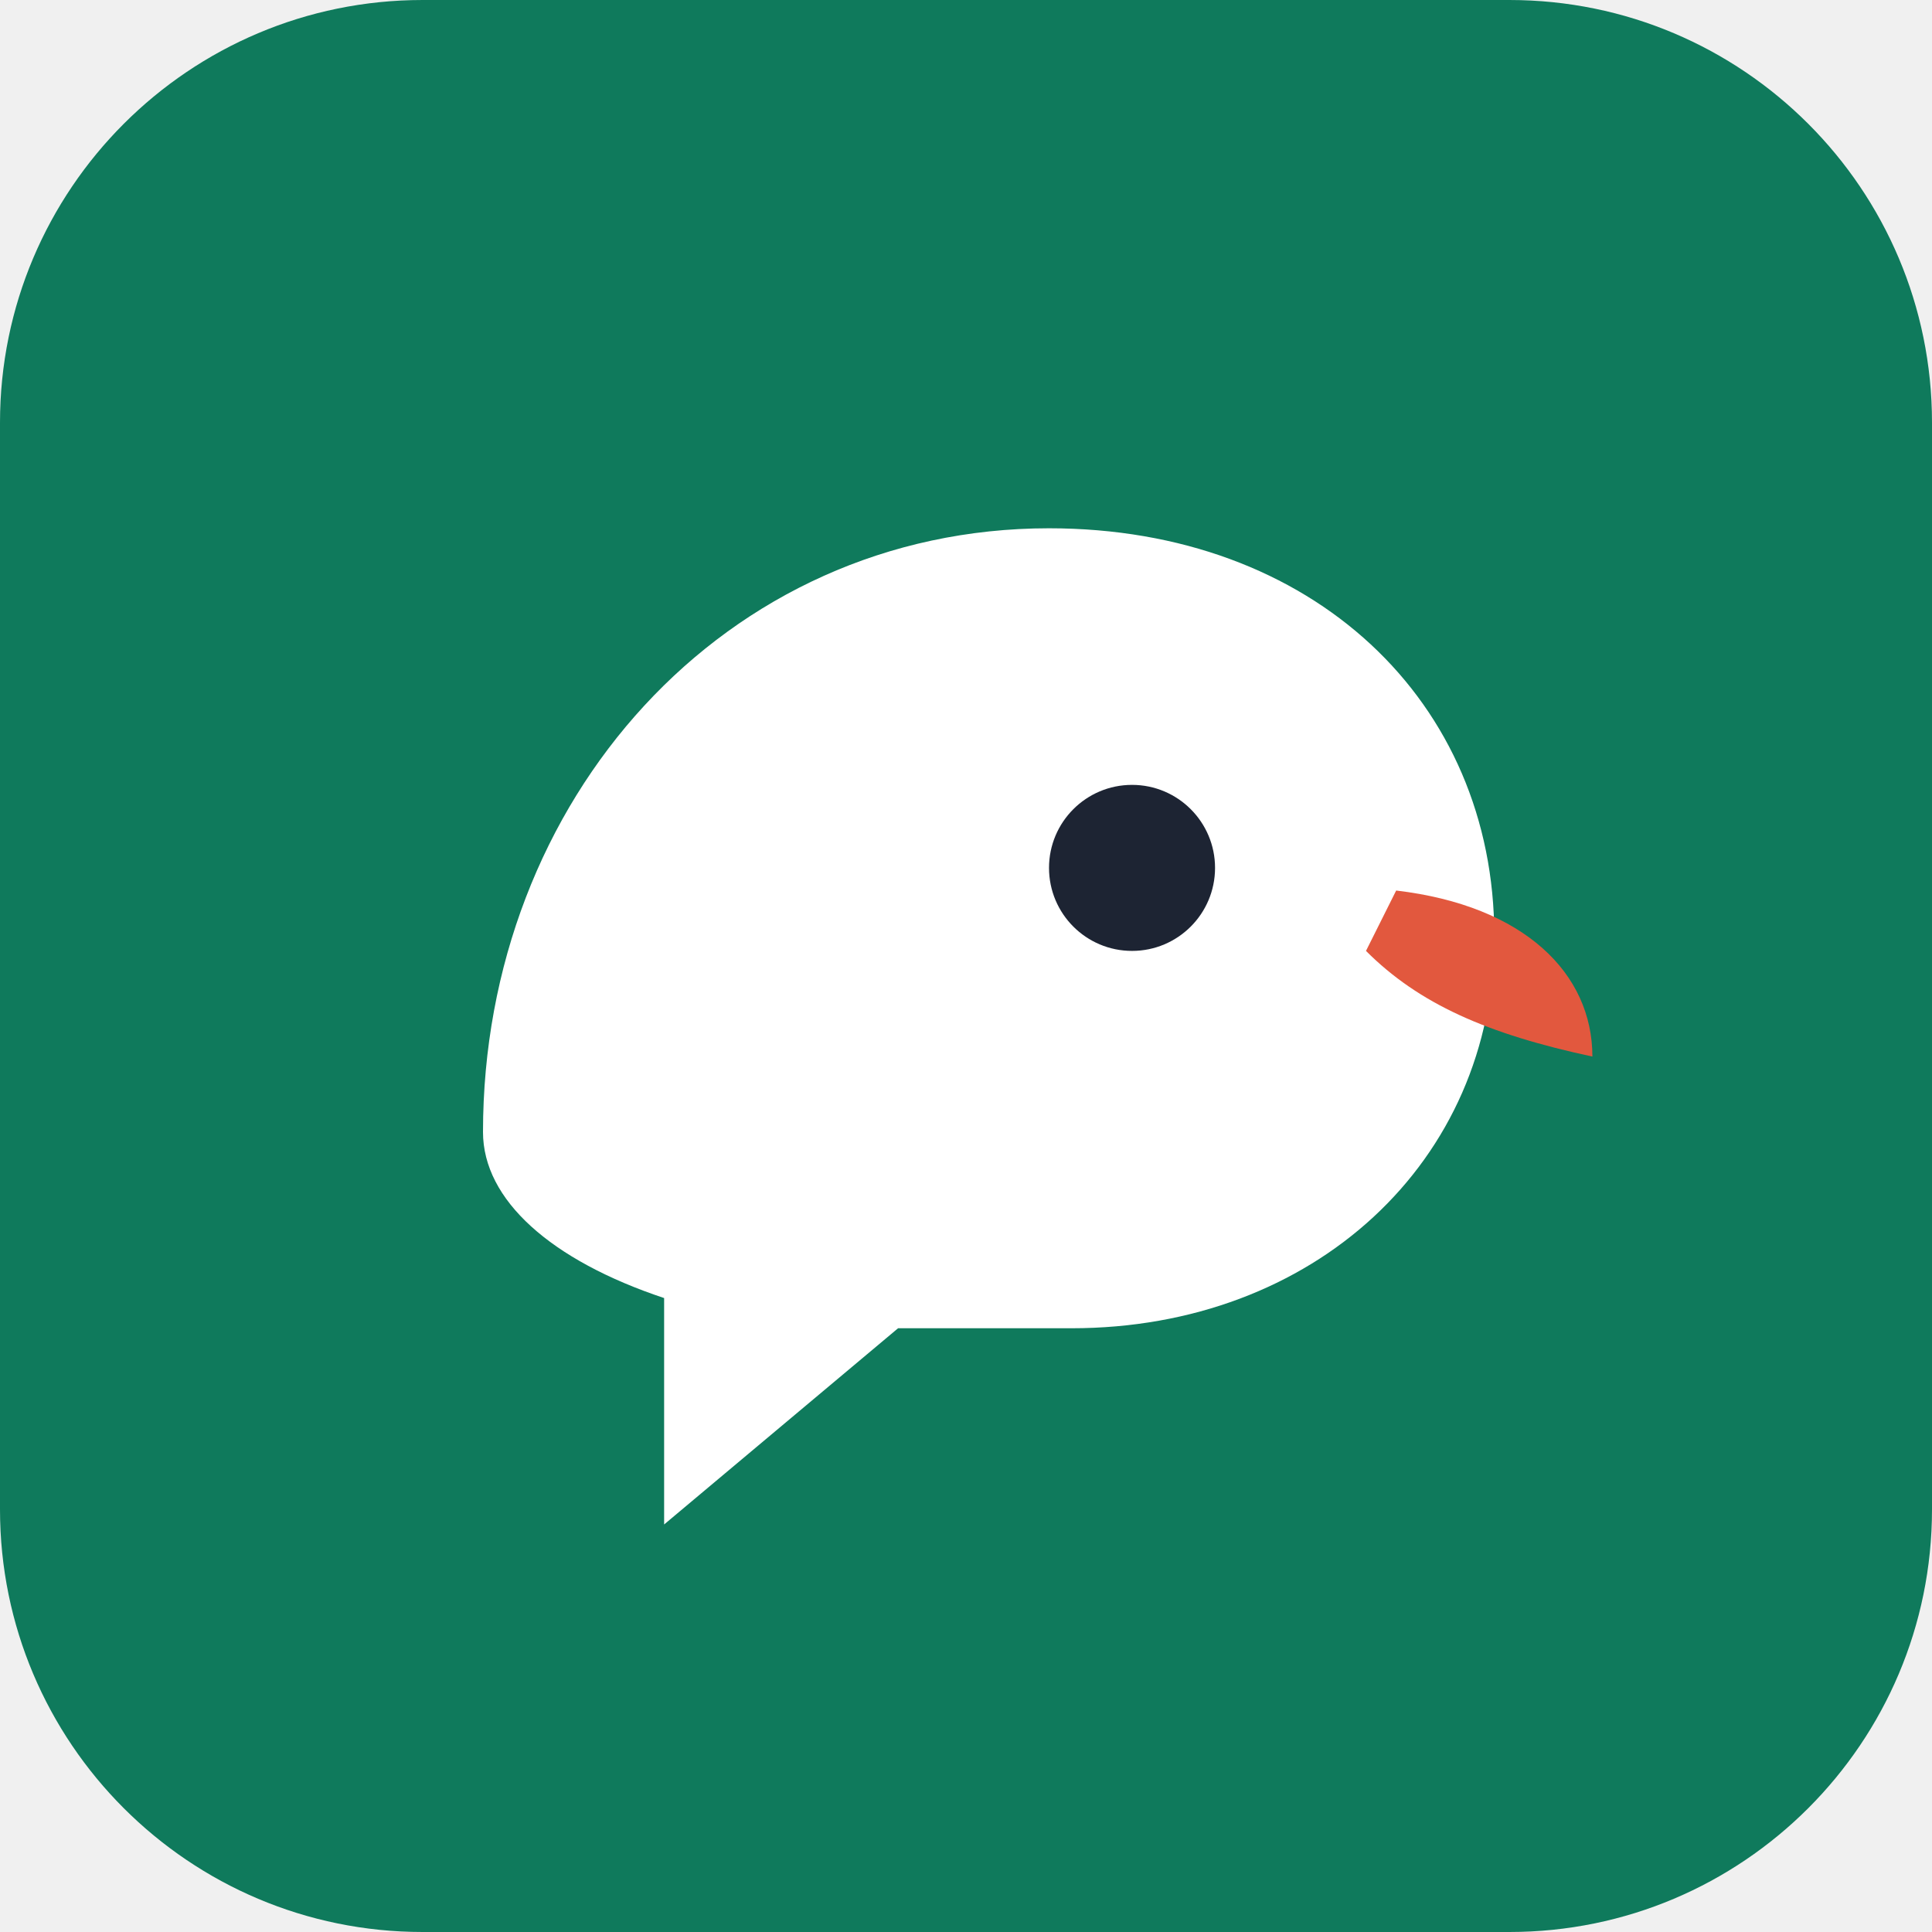
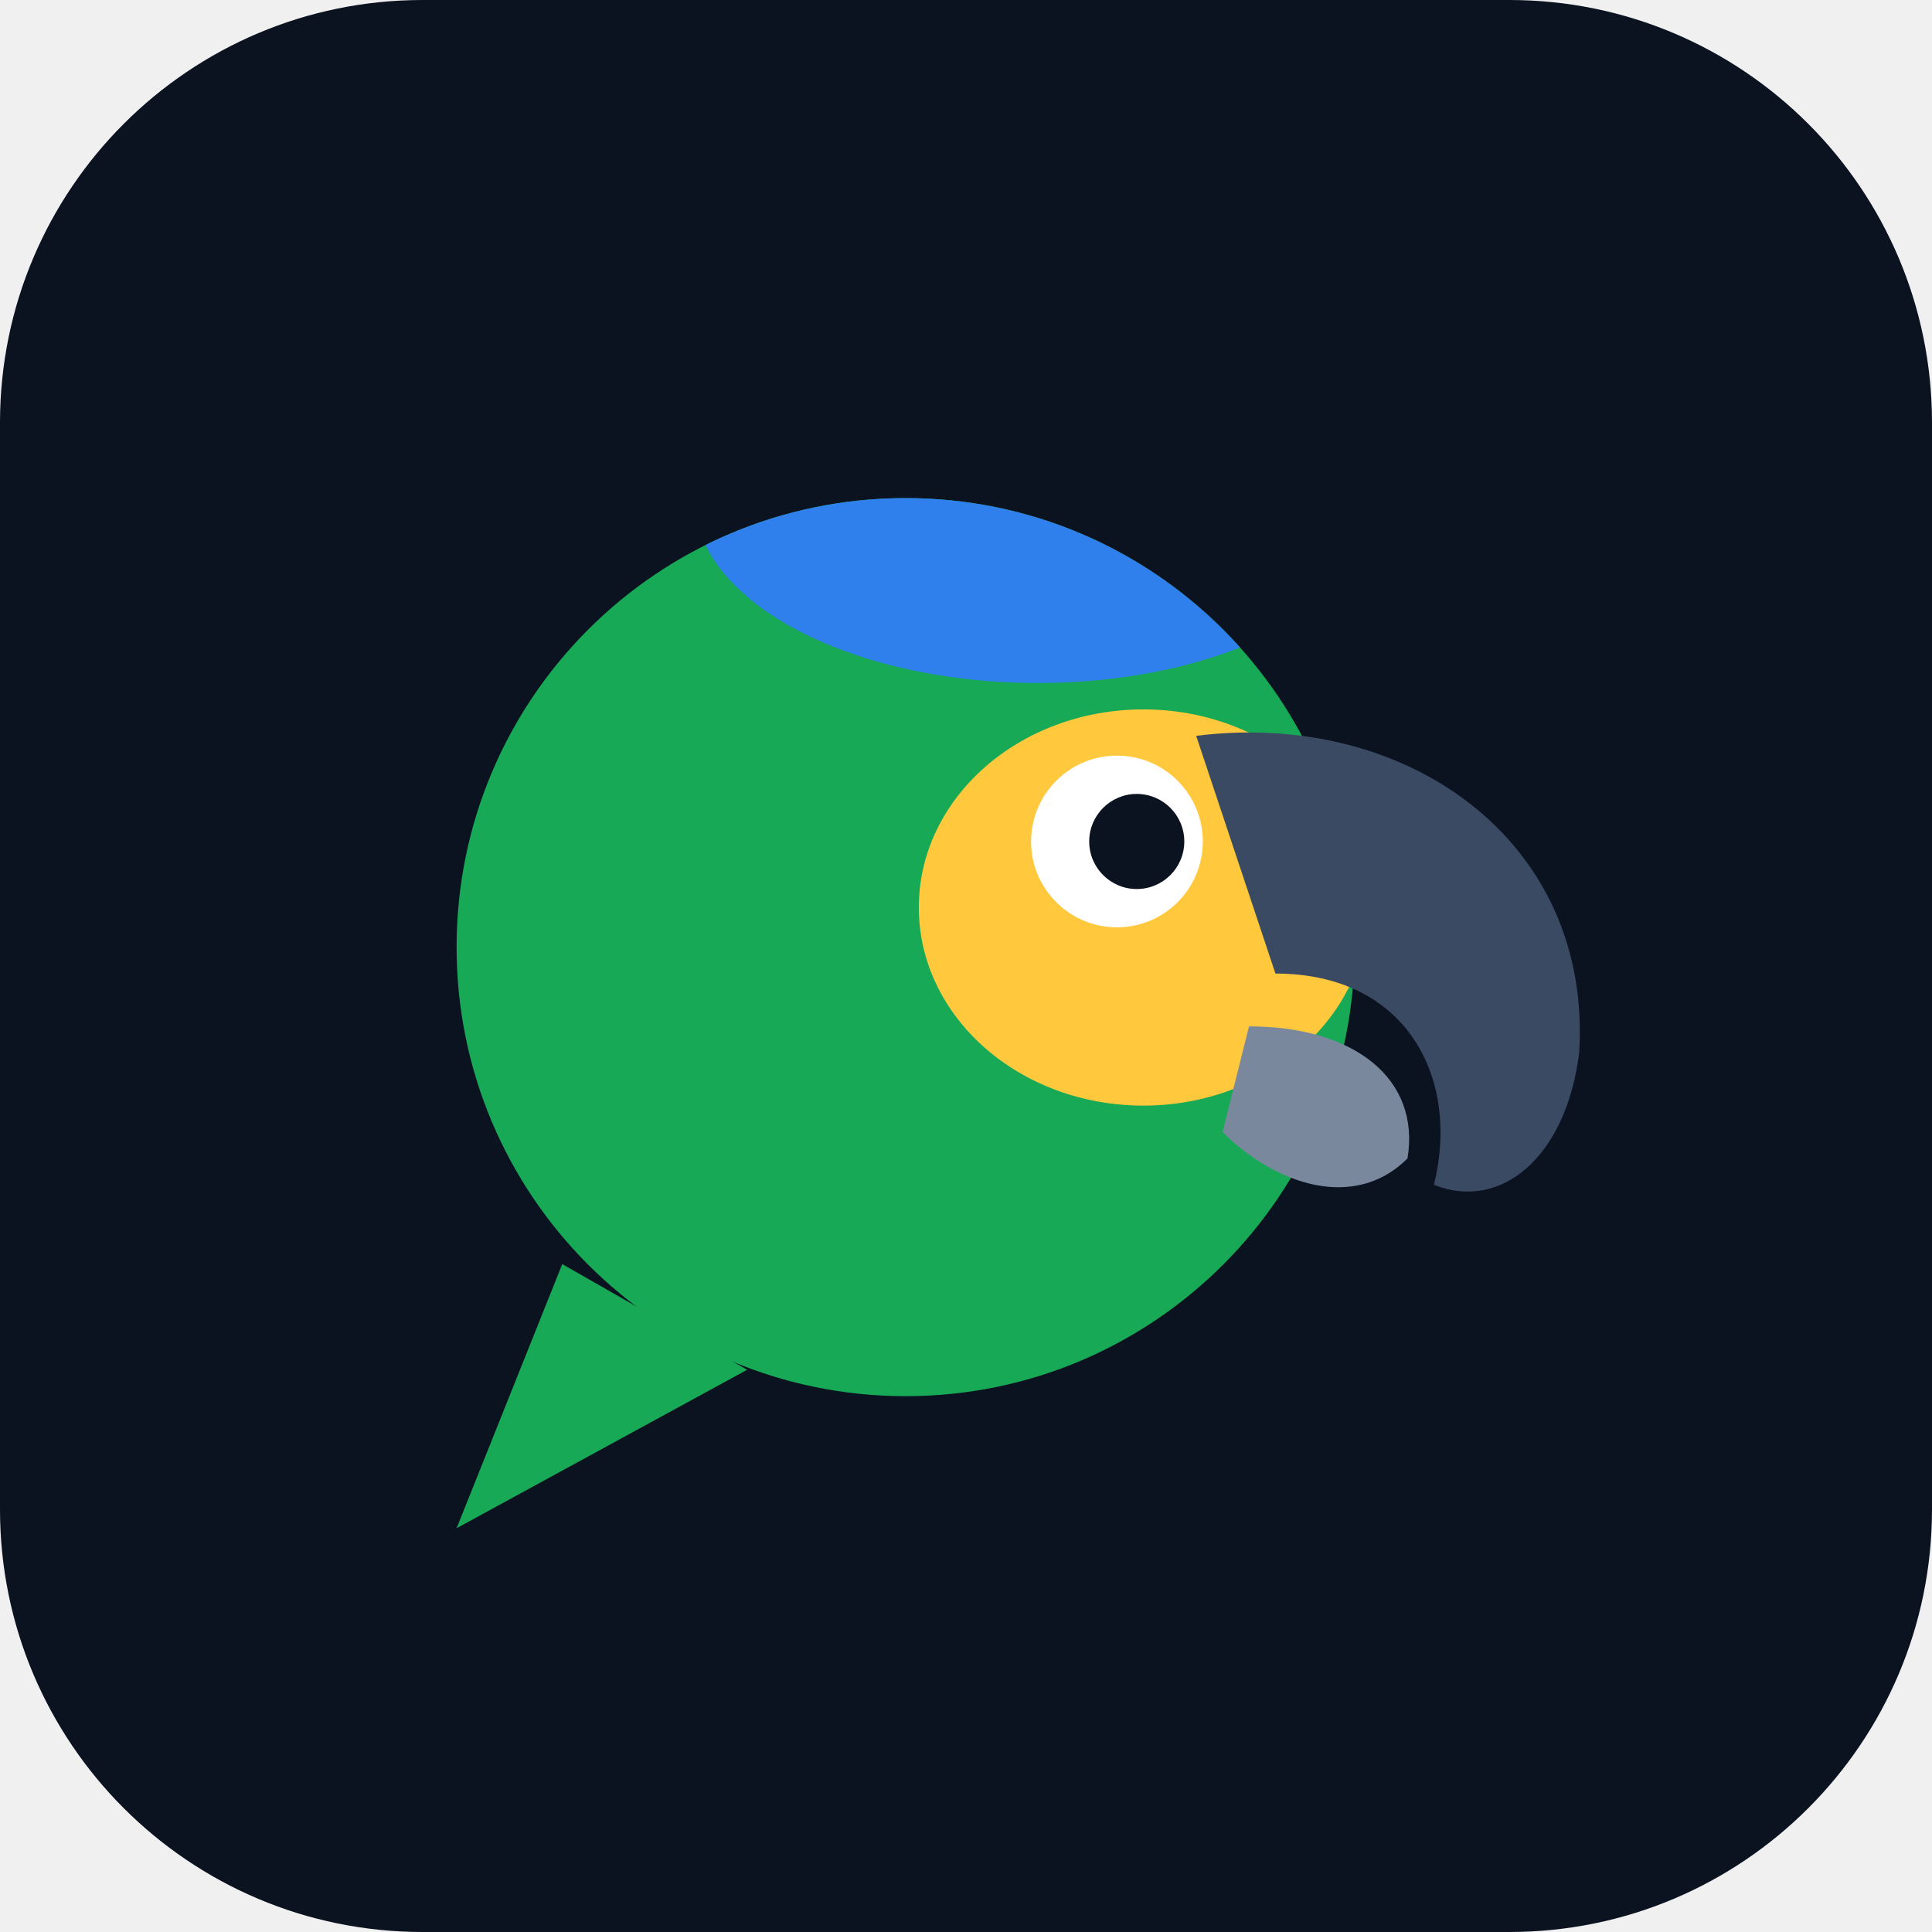
<svg xmlns="http://www.w3.org/2000/svg" viewBox="0 0 512 512">
-   <rect width="512" height="512" rx="112" fill="#0f7a5c" />
-   <path d="M128 300c0-88 64-160 150-160 70 0 118 46 118 108 0 60-48 104-112 104h-46l-62 52v-60c-30-10-48-26-48-44z" fill="#fff" />
-   <circle cx="300" cy="230" r="22" fill="#1d2433" />
-   <path d="M370 236c34 4 52 22 52 44-28-6-46-14-60-28z" fill="#e2583e" />
+   <rect width="512" height="512" rx="112" fill="#0B1220" />
+   <g transform="translate(86 76) scale(3.5)">
+     <defs>
+       <clipPath id="i">
+         <circle cx="44" cy="50" r="34" />
+       </clipPath>
+     </defs>
+     <circle cx="44" cy="50" r="34" fill="#18A957" />
+     <g clip-path="url(#i)">
+       <ellipse cx="54" cy="16" rx="26" ry="14" fill="#2F80ED" />
+       <ellipse cx="62" cy="47" rx="17" ry="15" fill="#FFC83D" />
+       <path d="M8 70 Q30 92 60 86 L60 100 L0 100 Z" fill="#0E7A41" />
+     </g>
+     <path d="M18 74 L10 94 L32 82 Z" fill="#18A957" />
+     <path d="M66 34 C82 32 96 42 95 58 C94 66 89 70 84 68 C86 60 82 52 72 52 Z" fill="#3B4A63" />
+     <path d="M70 56 C78 56 83 60 82 66 C78 70 72 68 68 64 Z" fill="#7A889E" />
+     <circle cx="60" cy="42" r="6.5" fill="#fff" />
+     <circle cx="61.5" cy="42" r="3.6" fill="#0B1220" />
+   </g>
</svg>
